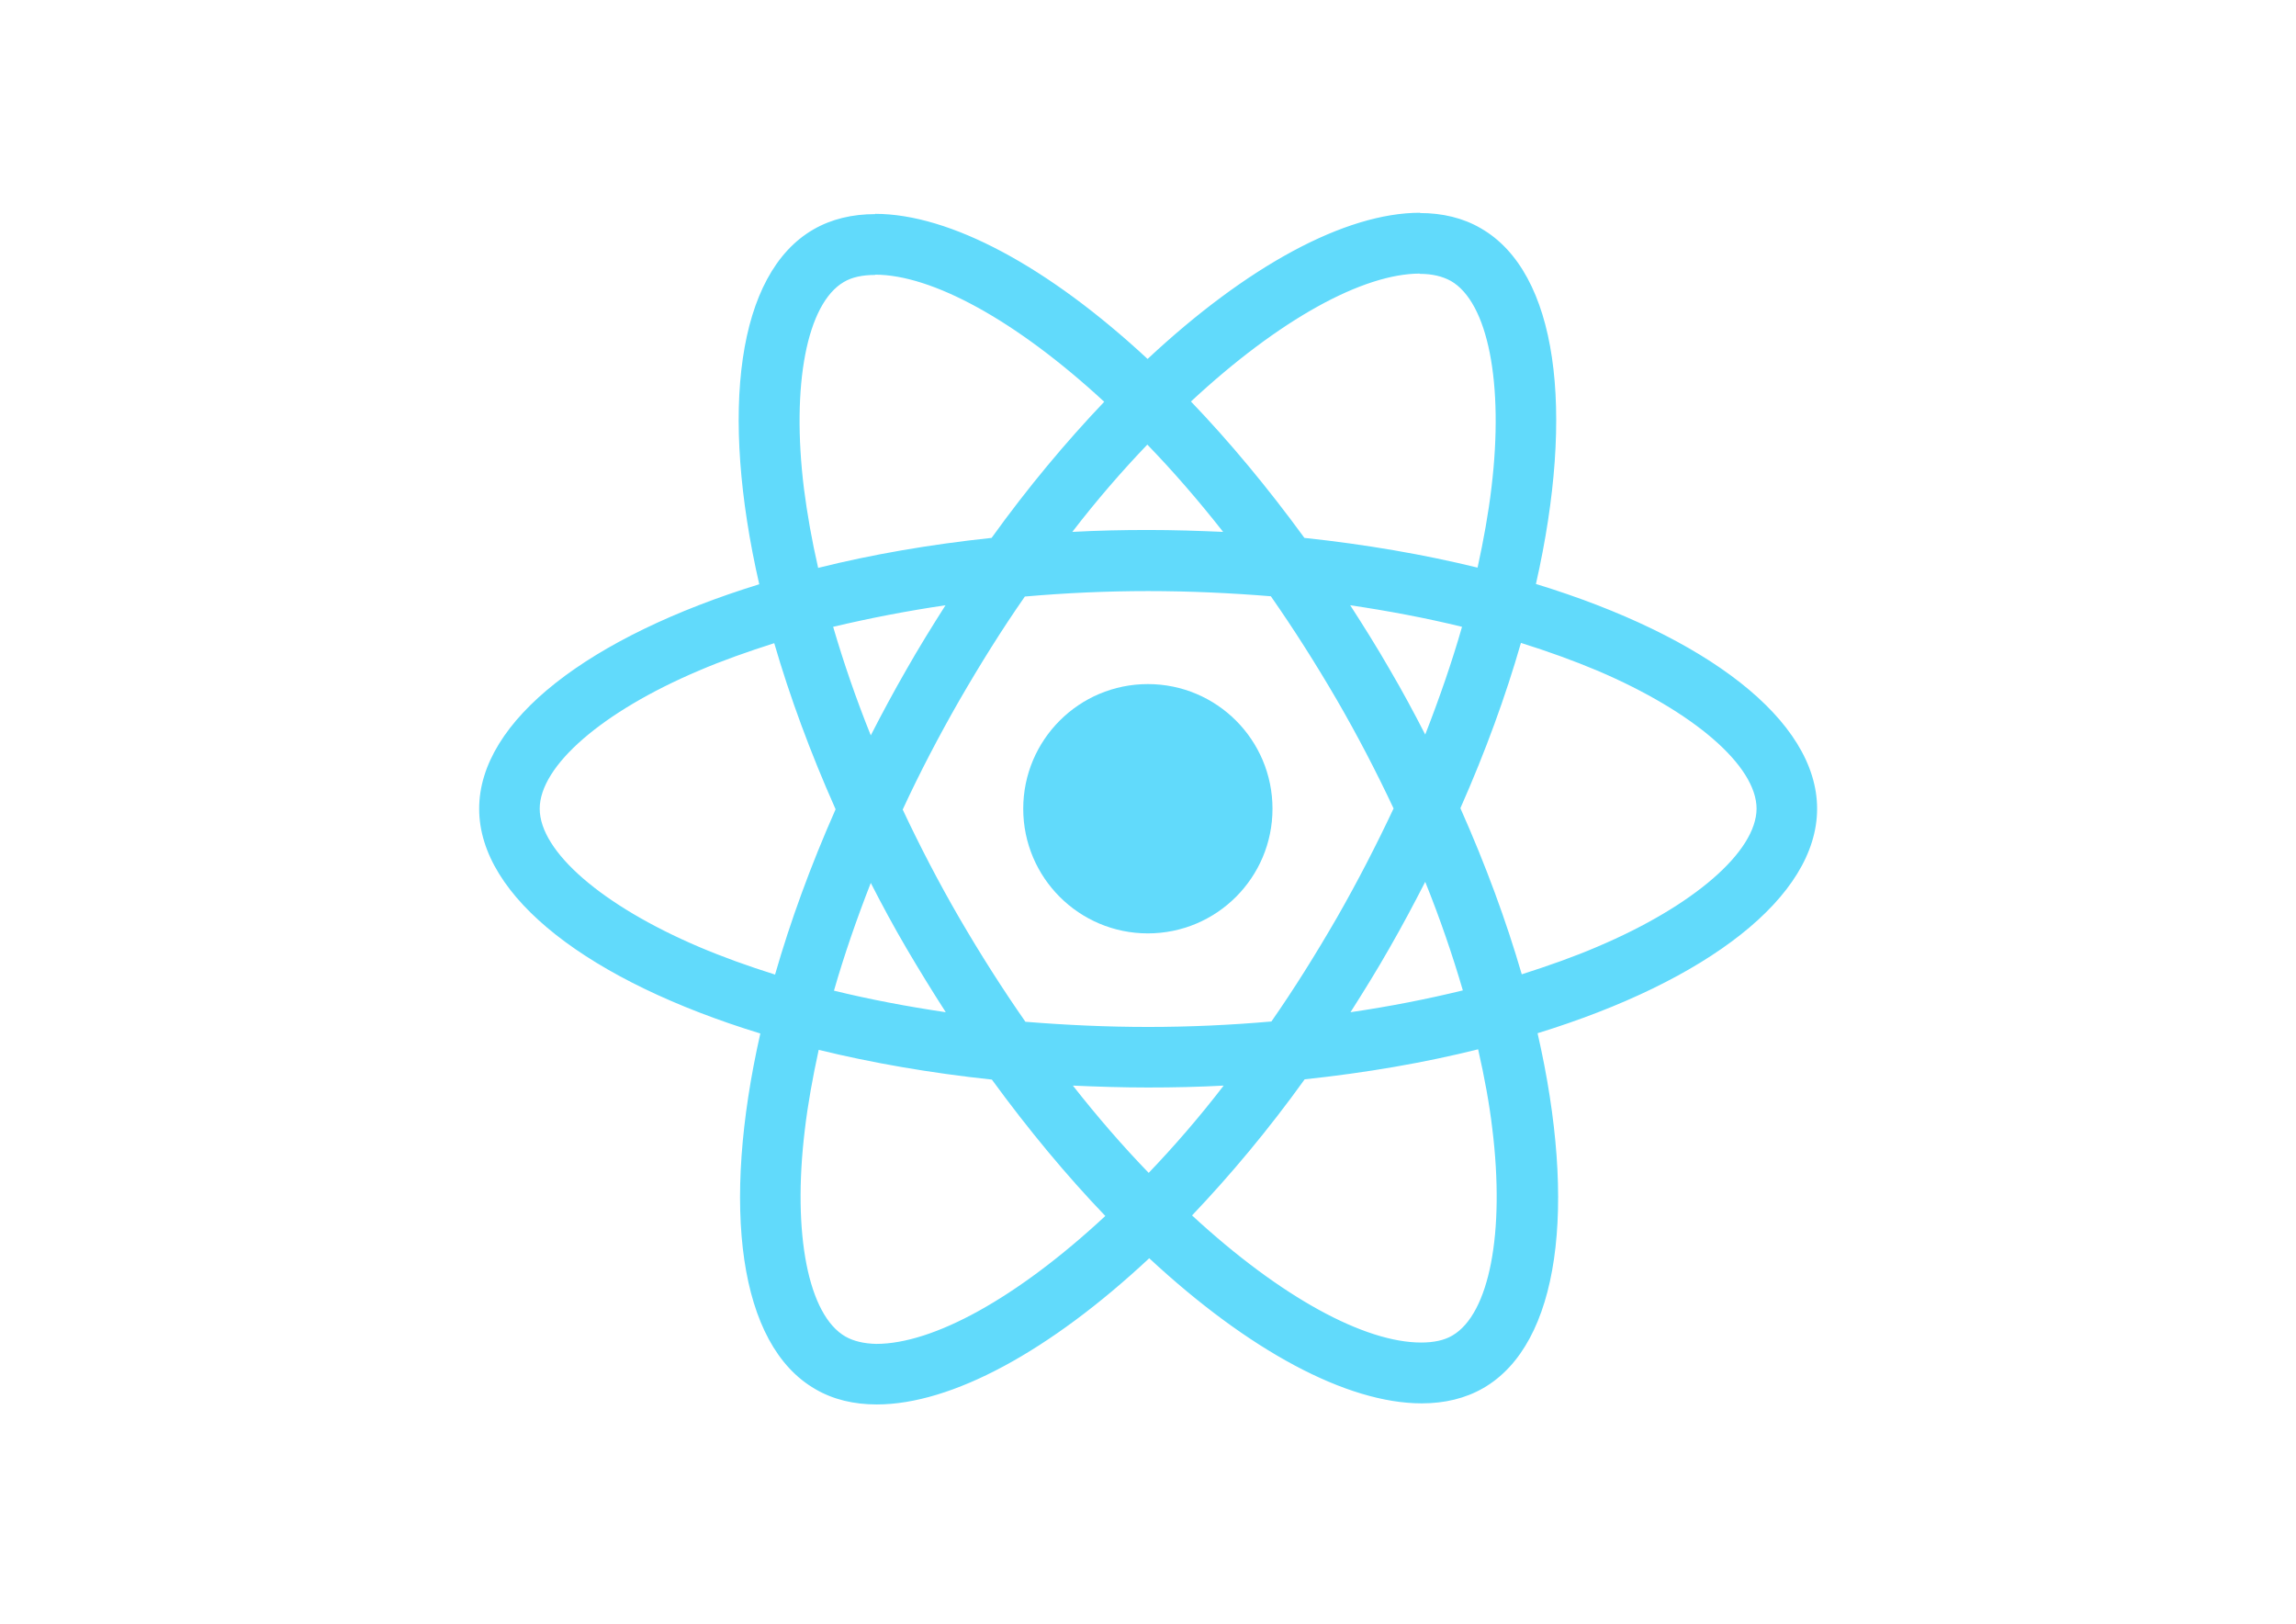
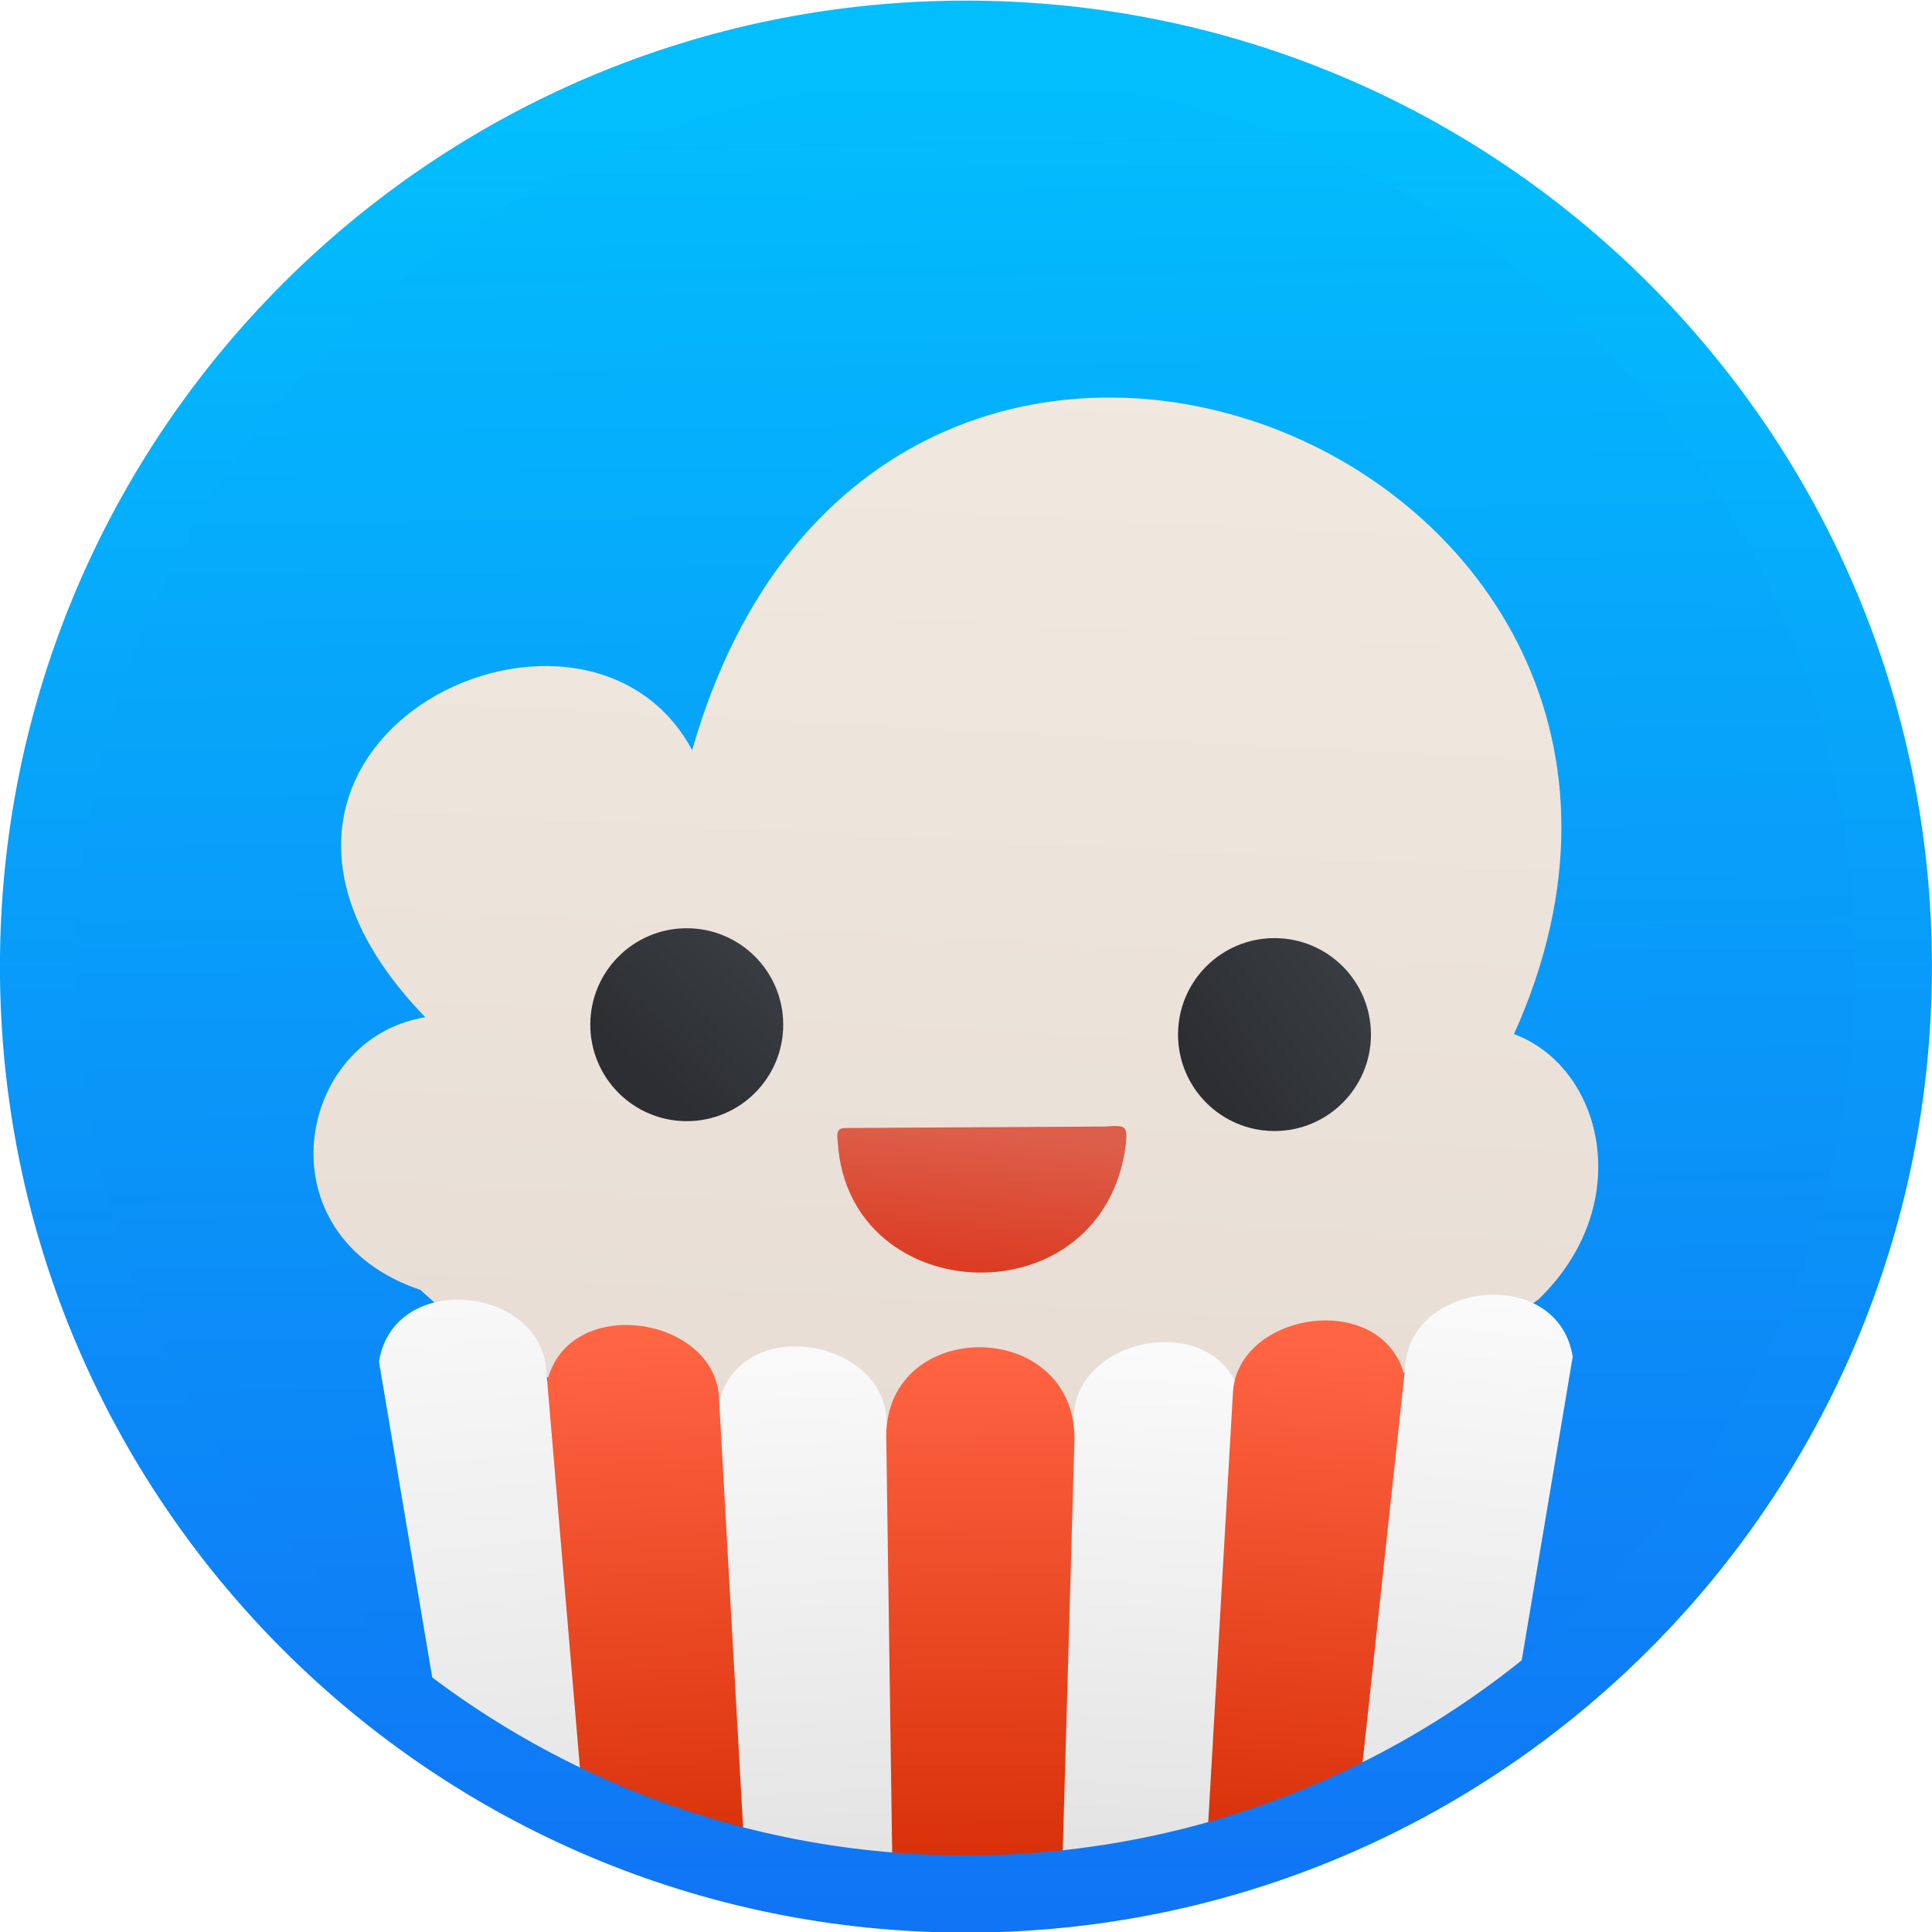
- <svg xmlns="http://www.w3.org/2000/svg" viewBox="0 0 841.9 595.3">
-   <g fill="#61DAFB">
-     <path d="M666.3 296.5c0-32.5-40.7-63.3-103.1-82.4 14.4-63.6 8-114.2-20.2-130.4-6.5-3.8-14.1-5.6-22.4-5.6v22.3c4.6 0 8.3.9 11.4 2.6 13.6 7.8 19.5 37.5 14.9 75.7-1.1 9.4-2.9 19.3-5.1 29.4-19.6-4.8-41-8.5-63.5-10.9-13.5-18.5-27.5-35.3-41.6-50 32.6-30.3 63.2-46.9 84-46.9V78c-27.5 0-63.5 19.6-99.9 53.6-36.4-33.8-72.4-53.2-99.9-53.2v22.3c20.7 0 51.4 16.5 84 46.6-14 14.7-28 31.4-41.3 49.9-22.6 2.4-44 6.1-63.6 11-2.3-10-4-19.7-5.2-29-4.7-38.2 1.1-67.9 14.6-75.8 3-1.8 6.9-2.6 11.5-2.6V78.5c-8.4 0-16 1.8-22.6 5.6-28.1 16.2-34.4 66.7-19.9 130.1-62.2 19.2-102.7 49.9-102.7 82.3 0 32.5 40.7 63.3 103.1 82.4-14.4 63.6-8 114.2 20.2 130.4 6.5 3.8 14.1 5.6 22.5 5.6 27.5 0 63.5-19.6 99.9-53.6 36.4 33.8 72.4 53.2 99.9 53.2 8.4 0 16-1.8 22.6-5.6 28.1-16.2 34.4-66.7 19.9-130.1 62-19.1 102.5-49.9 102.5-82.3zm-130.2-66.7c-3.7 12.9-8.3 26.2-13.5 39.5-4.1-8-8.4-16-13.1-24-4.6-8-9.5-15.8-14.4-23.4 14.2 2.1 27.9 4.7 41 7.9zm-45.8 106.5c-7.8 13.5-15.8 26.3-24.1 38.2-14.9 1.3-30 2-45.2 2-15.1 0-30.2-.7-45-1.9-8.3-11.9-16.4-24.6-24.2-38-7.6-13.1-14.5-26.4-20.8-39.8 6.2-13.4 13.2-26.8 20.7-39.9 7.8-13.5 15.8-26.3 24.1-38.2 14.9-1.3 30-2 45.2-2 15.1 0 30.2.7 45 1.9 8.3 11.9 16.4 24.6 24.2 38 7.6 13.1 14.5 26.4 20.8 39.8-6.3 13.4-13.2 26.8-20.7 39.9zm32.3-13c5.4 13.4 10 26.8 13.8 39.8-13.1 3.2-26.9 5.9-41.2 8 4.9-7.7 9.8-15.6 14.4-23.7 4.6-8 8.9-16.1 13-24.1zM421.2 430c-9.3-9.6-18.6-20.3-27.8-32 9 .4 18.2.7 27.5.7 9.4 0 18.7-.2 27.8-.7-9 11.7-18.3 22.4-27.5 32zm-74.4-58.9c-14.2-2.1-27.9-4.7-41-7.9 3.7-12.9 8.3-26.2 13.5-39.5 4.1 8 8.4 16 13.1 24 4.7 8 9.5 15.8 14.4 23.4zM420.7 163c9.3 9.6 18.6 20.3 27.8 32-9-.4-18.2-.7-27.5-.7-9.4 0-18.7.2-27.8.7 9-11.7 18.3-22.4 27.5-32zm-74 58.9c-4.9 7.7-9.8 15.6-14.4 23.7-4.6 8-8.9 16-13 24-5.4-13.4-10-26.8-13.8-39.8 13.1-3.1 26.9-5.8 41.2-7.9zm-90.5 125.2c-35.4-15.1-58.3-34.9-58.3-50.6 0-15.7 22.9-35.6 58.3-50.6 8.6-3.7 18-7 27.7-10.1 5.7 19.6 13.2 40 22.5 60.9-9.2 20.8-16.6 41.1-22.2 60.6-9.9-3.1-19.3-6.5-28-10.2zM310 490c-13.6-7.8-19.5-37.5-14.9-75.7 1.1-9.4 2.9-19.3 5.1-29.4 19.6 4.8 41 8.5 63.5 10.9 13.5 18.5 27.5 35.3 41.6 50-32.6 30.3-63.2 46.9-84 46.9-4.5-.1-8.3-1-11.3-2.7zm237.2-76.2c4.7 38.2-1.1 67.9-14.6 75.8-3 1.8-6.9 2.6-11.5 2.6-20.7 0-51.4-16.5-84-46.6 14-14.7 28-31.4 41.3-49.9 22.6-2.4 44-6.1 63.6-11 2.3 10.1 4.1 19.8 5.2 29.1zm38.5-66.7c-8.6 3.7-18 7-27.7 10.1-5.7-19.6-13.2-40-22.5-60.9 9.2-20.8 16.6-41.1 22.2-60.6 9.9 3.1 19.3 6.5 28.1 10.2 35.4 15.1 58.3 34.9 58.3 50.6-.1 15.7-23 35.6-58.4 50.6zM320.8 78.4z" />
-     <circle cx="420.9" cy="296.5" r="45.7" />
-     <path d="M520.5 78.1z" />
+ <svg xmlns="http://www.w3.org/2000/svg" xmlns:xlink="http://www.w3.org/1999/xlink" viewBox="0 0 48 48">
+   <defs>
+     <linearGradient id="9" x1="22.18" y1="31.09" x2="22.385" y2="28.978" gradientUnits="userSpaceOnUse">
+       <stop stop-color="#d81d00" />
+       <stop offset="1" stop-color="#da4831" />
+     </linearGradient>
+     <linearGradient xlink:href="#B" id="A" x1="25.433" y1="27.587" x2="28.797" y2="25.314" gradientUnits="userSpaceOnUse" />
+     <linearGradient id="G">
+       <stop stop-color="#1074f5" />
+       <stop offset="1" stop-color="#02befd" />
+     </linearGradient>
+     <linearGradient id="B">
+       <stop stop-color="#2c2e31" />
+       <stop offset="1" stop-color="#40464d" />
+     </linearGradient>
+     <linearGradient xlink:href="#B" id="C" x1="16.916" y1="27.444" x2="19.426" y2="24.697" gradientUnits="userSpaceOnUse" />
+     <linearGradient xlink:href="#G" id="F" y1="40.602" x2="0" y2="14.352" gradientUnits="userSpaceOnUse" />
+     <linearGradient id="D" x1="22.469" y1="33.435" x2="23.282" y2="17.711" gradientUnits="userSpaceOnUse">
+       <stop stop-color="#e7ddd5" />
+       <stop offset="1" stop-color="#f1e9e0" />
+     </linearGradient>
+     <linearGradient xlink:href="#G" id="E" x1="405.57" y1="543.8" x2="404.97" y2="502.12" gradientUnits="userSpaceOnUse" gradientTransform="matrix(.63829 0 0 .6371-236.77-306.14)" />
+     <linearGradient xlink:href="#5" id="8" x1="29.971" y1="31.361" x2="28.969" y2="40.611" gradientUnits="userSpaceOnUse" />
+     <linearGradient xlink:href="#1" id="0" x1="17.974" y1="40.718" x2="17.489" y2="32.09" gradientUnits="userSpaceOnUse" />
+     <linearGradient id="1">
+       <stop stop-color="#d22900" />
+       <stop offset="1" stop-color="#ff6443" />
+     </linearGradient>
+     <linearGradient xlink:href="#1" id="7" x1="26.957" y1="40.469" x2="27.597" y2="32.09" gradientUnits="userSpaceOnUse" />
+     <linearGradient id="2" x1="20.466" y1="40.39" x2="20.03" y2="32.33" gradientUnits="userSpaceOnUse">
+       <stop stop-color="#e1e1e1" />
+       <stop offset="1" stop-color="#f9f9f9" />
+     </linearGradient>
+     <linearGradient xlink:href="#1" id="3" x1="22.704" y1="40.664" x2="22.619" y2="32.16" gradientUnits="userSpaceOnUse" />
+     <linearGradient id="6" x1="15.852" y1="40.24" x2="15.04" y2="31.422" gradientUnits="userSpaceOnUse">
+       <stop stop-color="#e3e3e3" />
+       <stop offset="1" stop-color="#f8f8f8" />
+     </linearGradient>
+     <linearGradient xlink:href="#5" id="4" x1="25.347" y1="32.14" x2="24.789" y2="40.58" gradientUnits="userSpaceOnUse" />
+     <linearGradient y1="146" x2="0" y2="46" gradientUnits="userSpaceOnUse" id="5">
+       <stop stop-color="#fafafa" />
+       <stop offset="1" stop-color="#e0e0e0" />
+     </linearGradient>
+   </defs>
+   <g transform="matrix(1.71427 0 0 1.71427-14.331-21.588)" enable-background="new">
+     <ellipse cy="26.8" cx="22.382" rx="13.75" ry="13.725" fill="url(#E)" />
+     <g fill-rule="evenodd">
+       <path d="m14.457 31.29c4.131 3.875 12.941 2.567 16.202.133 1.425-1.379.934-3.364-.357-3.843 3.786-8.408-9.187-13.661-11.911-4.115-1.6-2.983-7.644-.028-3.867 3.871-1.87.3-2.409 3.167-.067 3.953" fill="url(#D)" />
+       <path d="m19.03 39.661l2.313.086-.133-6.534c-.005-1.215-2.119-1.596-2.43-.292z" fill="url(#2)" />
+       <path d="m25.898 39.752l-2.176-.016.199-6.585c.005-1.215 2.119-1.596 2.43-.292z" fill="url(#4)" />
+     </g>
+     <circle cx="18.313" cy="27.444" r="1.398" fill="url(#C)" />
+     <circle cx="26.831" cy="27.587" r="1.398" fill="url(#A)" />
+     <g fill-rule="evenodd">
+       <path d="m24.675 29.19c-.331 2.54-4.01 2.393-4.173-.031-.029-.239.021-.218.253-.219l3.622-.02c.317-.029.323.005.298.27" opacity=".848" fill="url(#9)" />
+       <path d="m21.294 39.745l2.46-.04.178-6.272c-.015-1.745-2.72-1.751-2.728-.028z" fill="url(#3)" />
+       <path d="m27.985 39.28l-2.153.395.395-6.867c.033-1.215 2.205-1.548 2.496-.238z" fill="url(#7)" />
+       <path d="m30.16 38.17l-2.165 1.01.734-6.81c.093-1.212 2.209-1.438 2.424-.115z" fill="url(#8)" />
+       <path d="m16.713 38.38l2.443 1.17-.375-6.676c-.033-1.215-2.205-1.548-2.496-.238z" fill="url(#0)" />
+       <path d="m14.817 38.05l1.96.312-.501-5.921c-.093-1.212-2.209-1.438-2.424-.115" fill="url(#6)" />
+     </g>
+     <circle r="13.441" cy="26.602" cx="22.359" fill="none" stroke="url(#F)" stroke-linejoin="round" stroke-linecap="round" stroke-width="1.118" />
  </g>
</svg>
